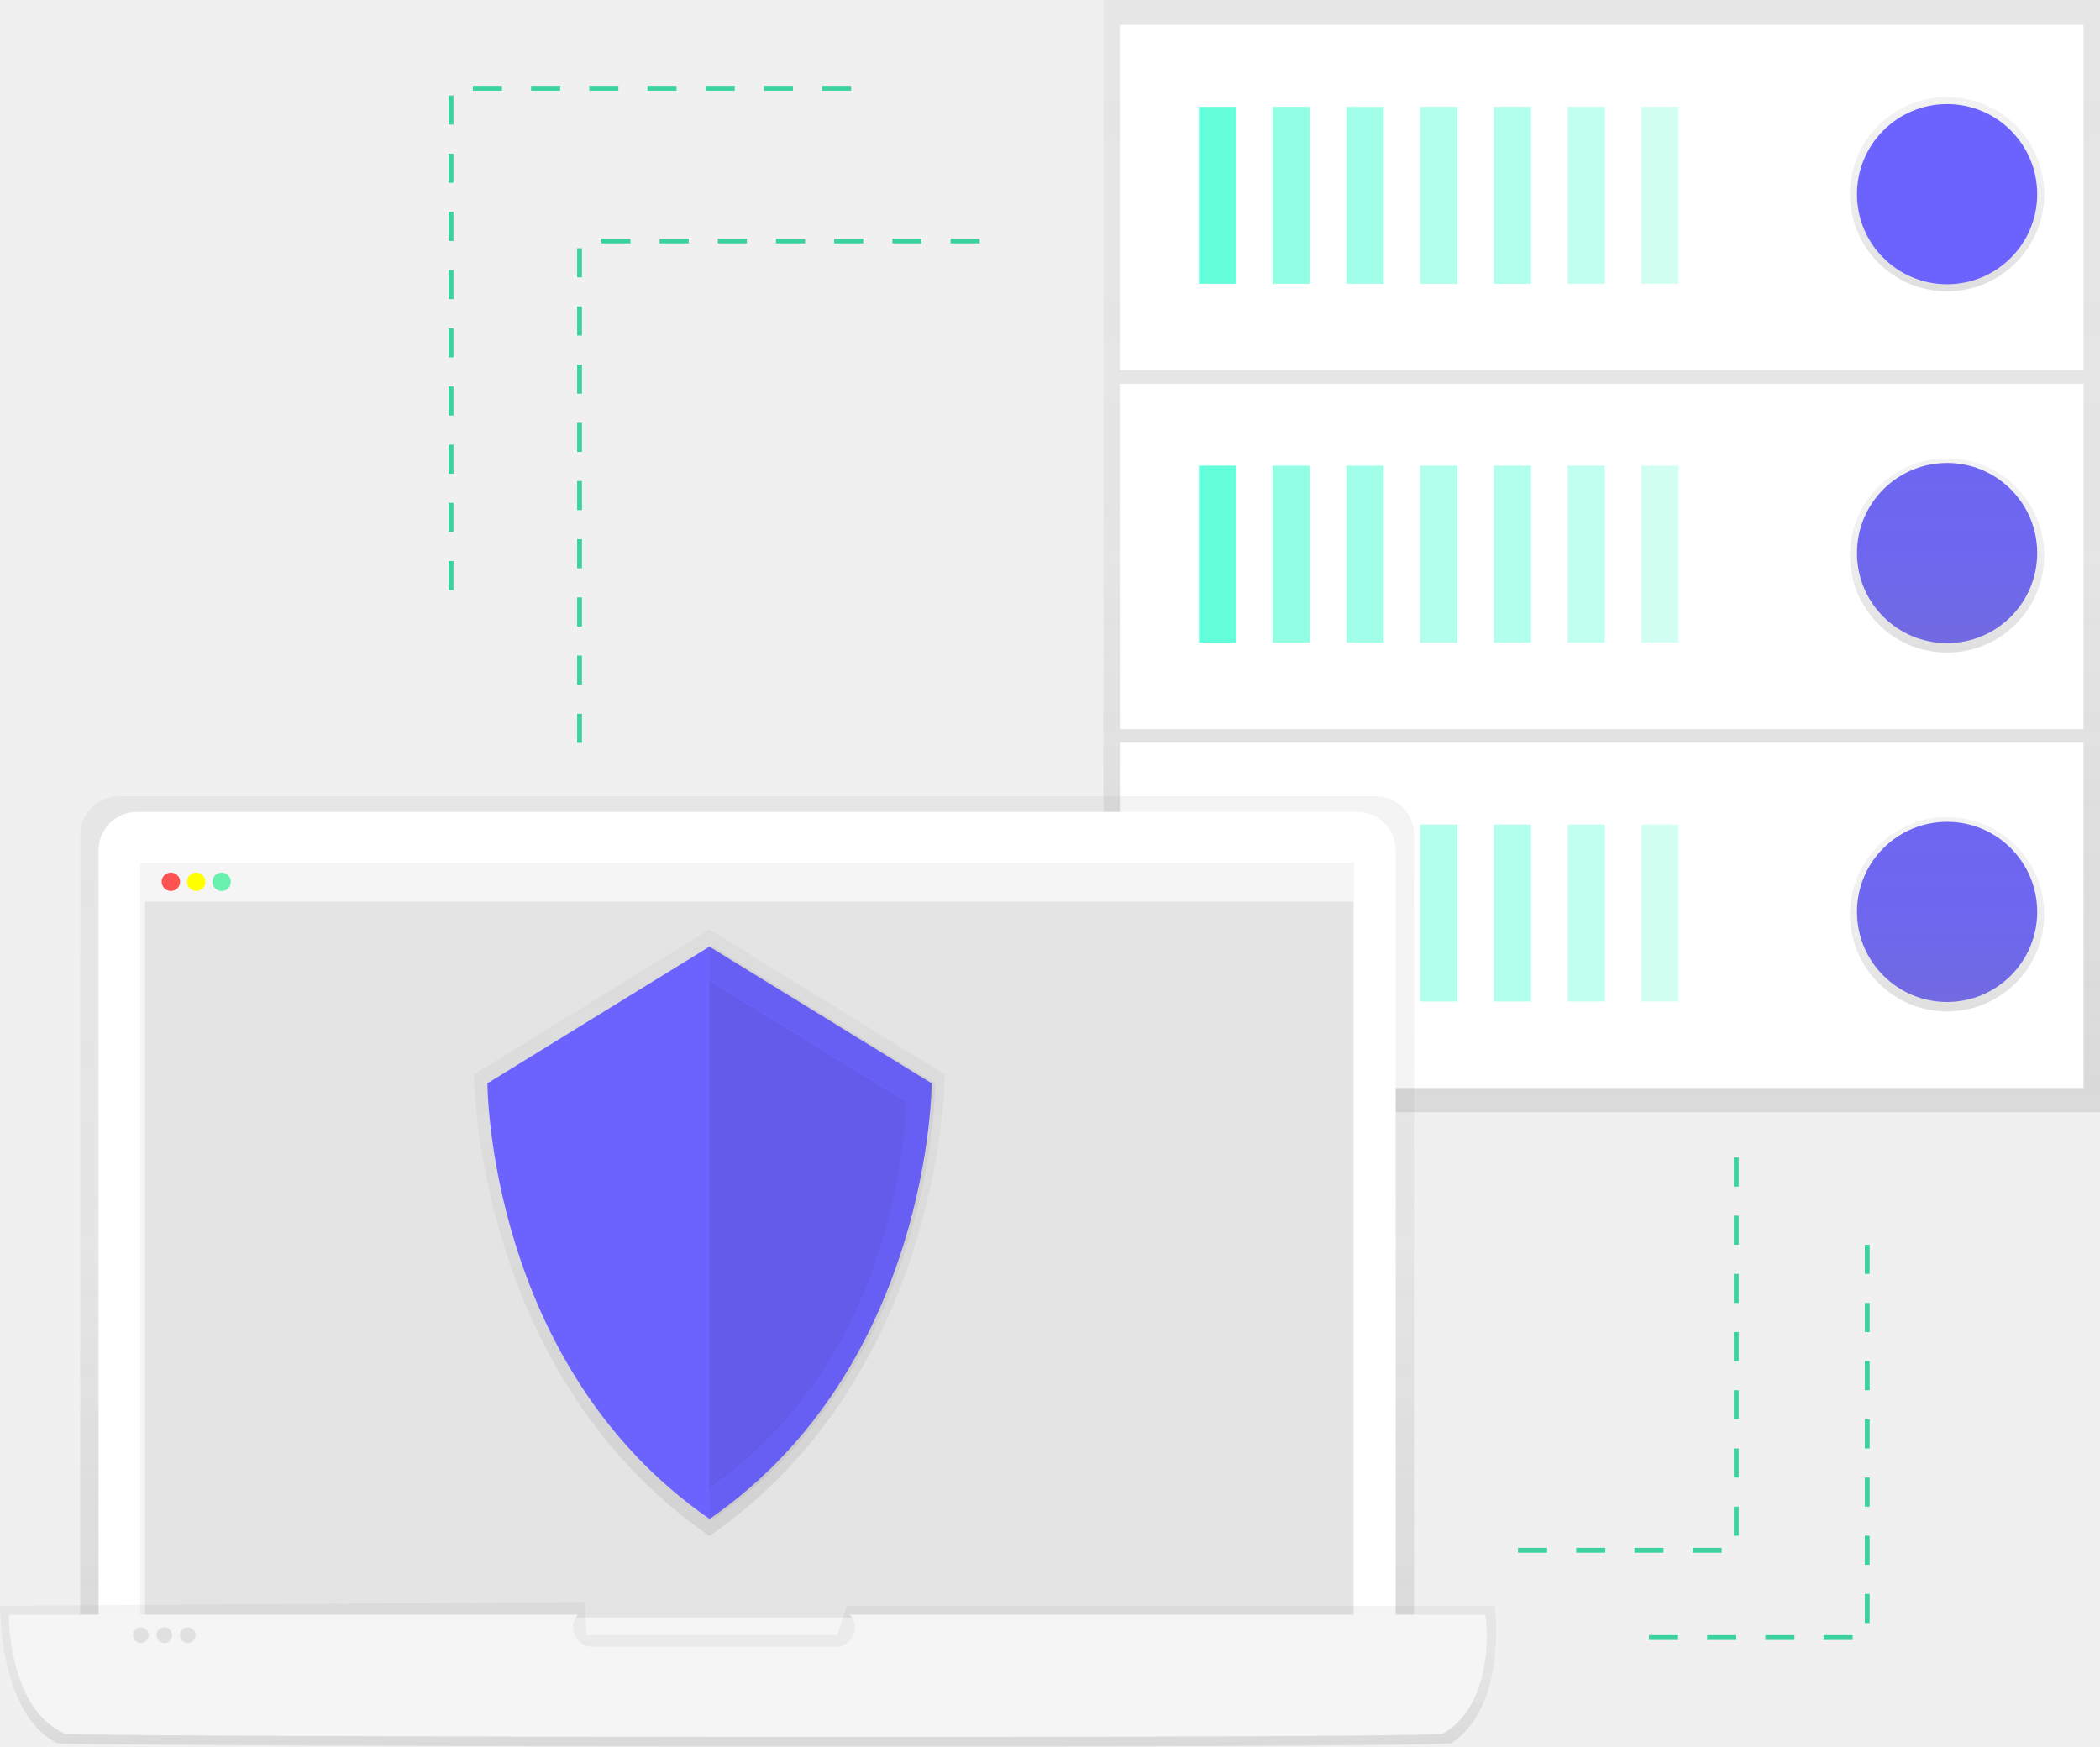
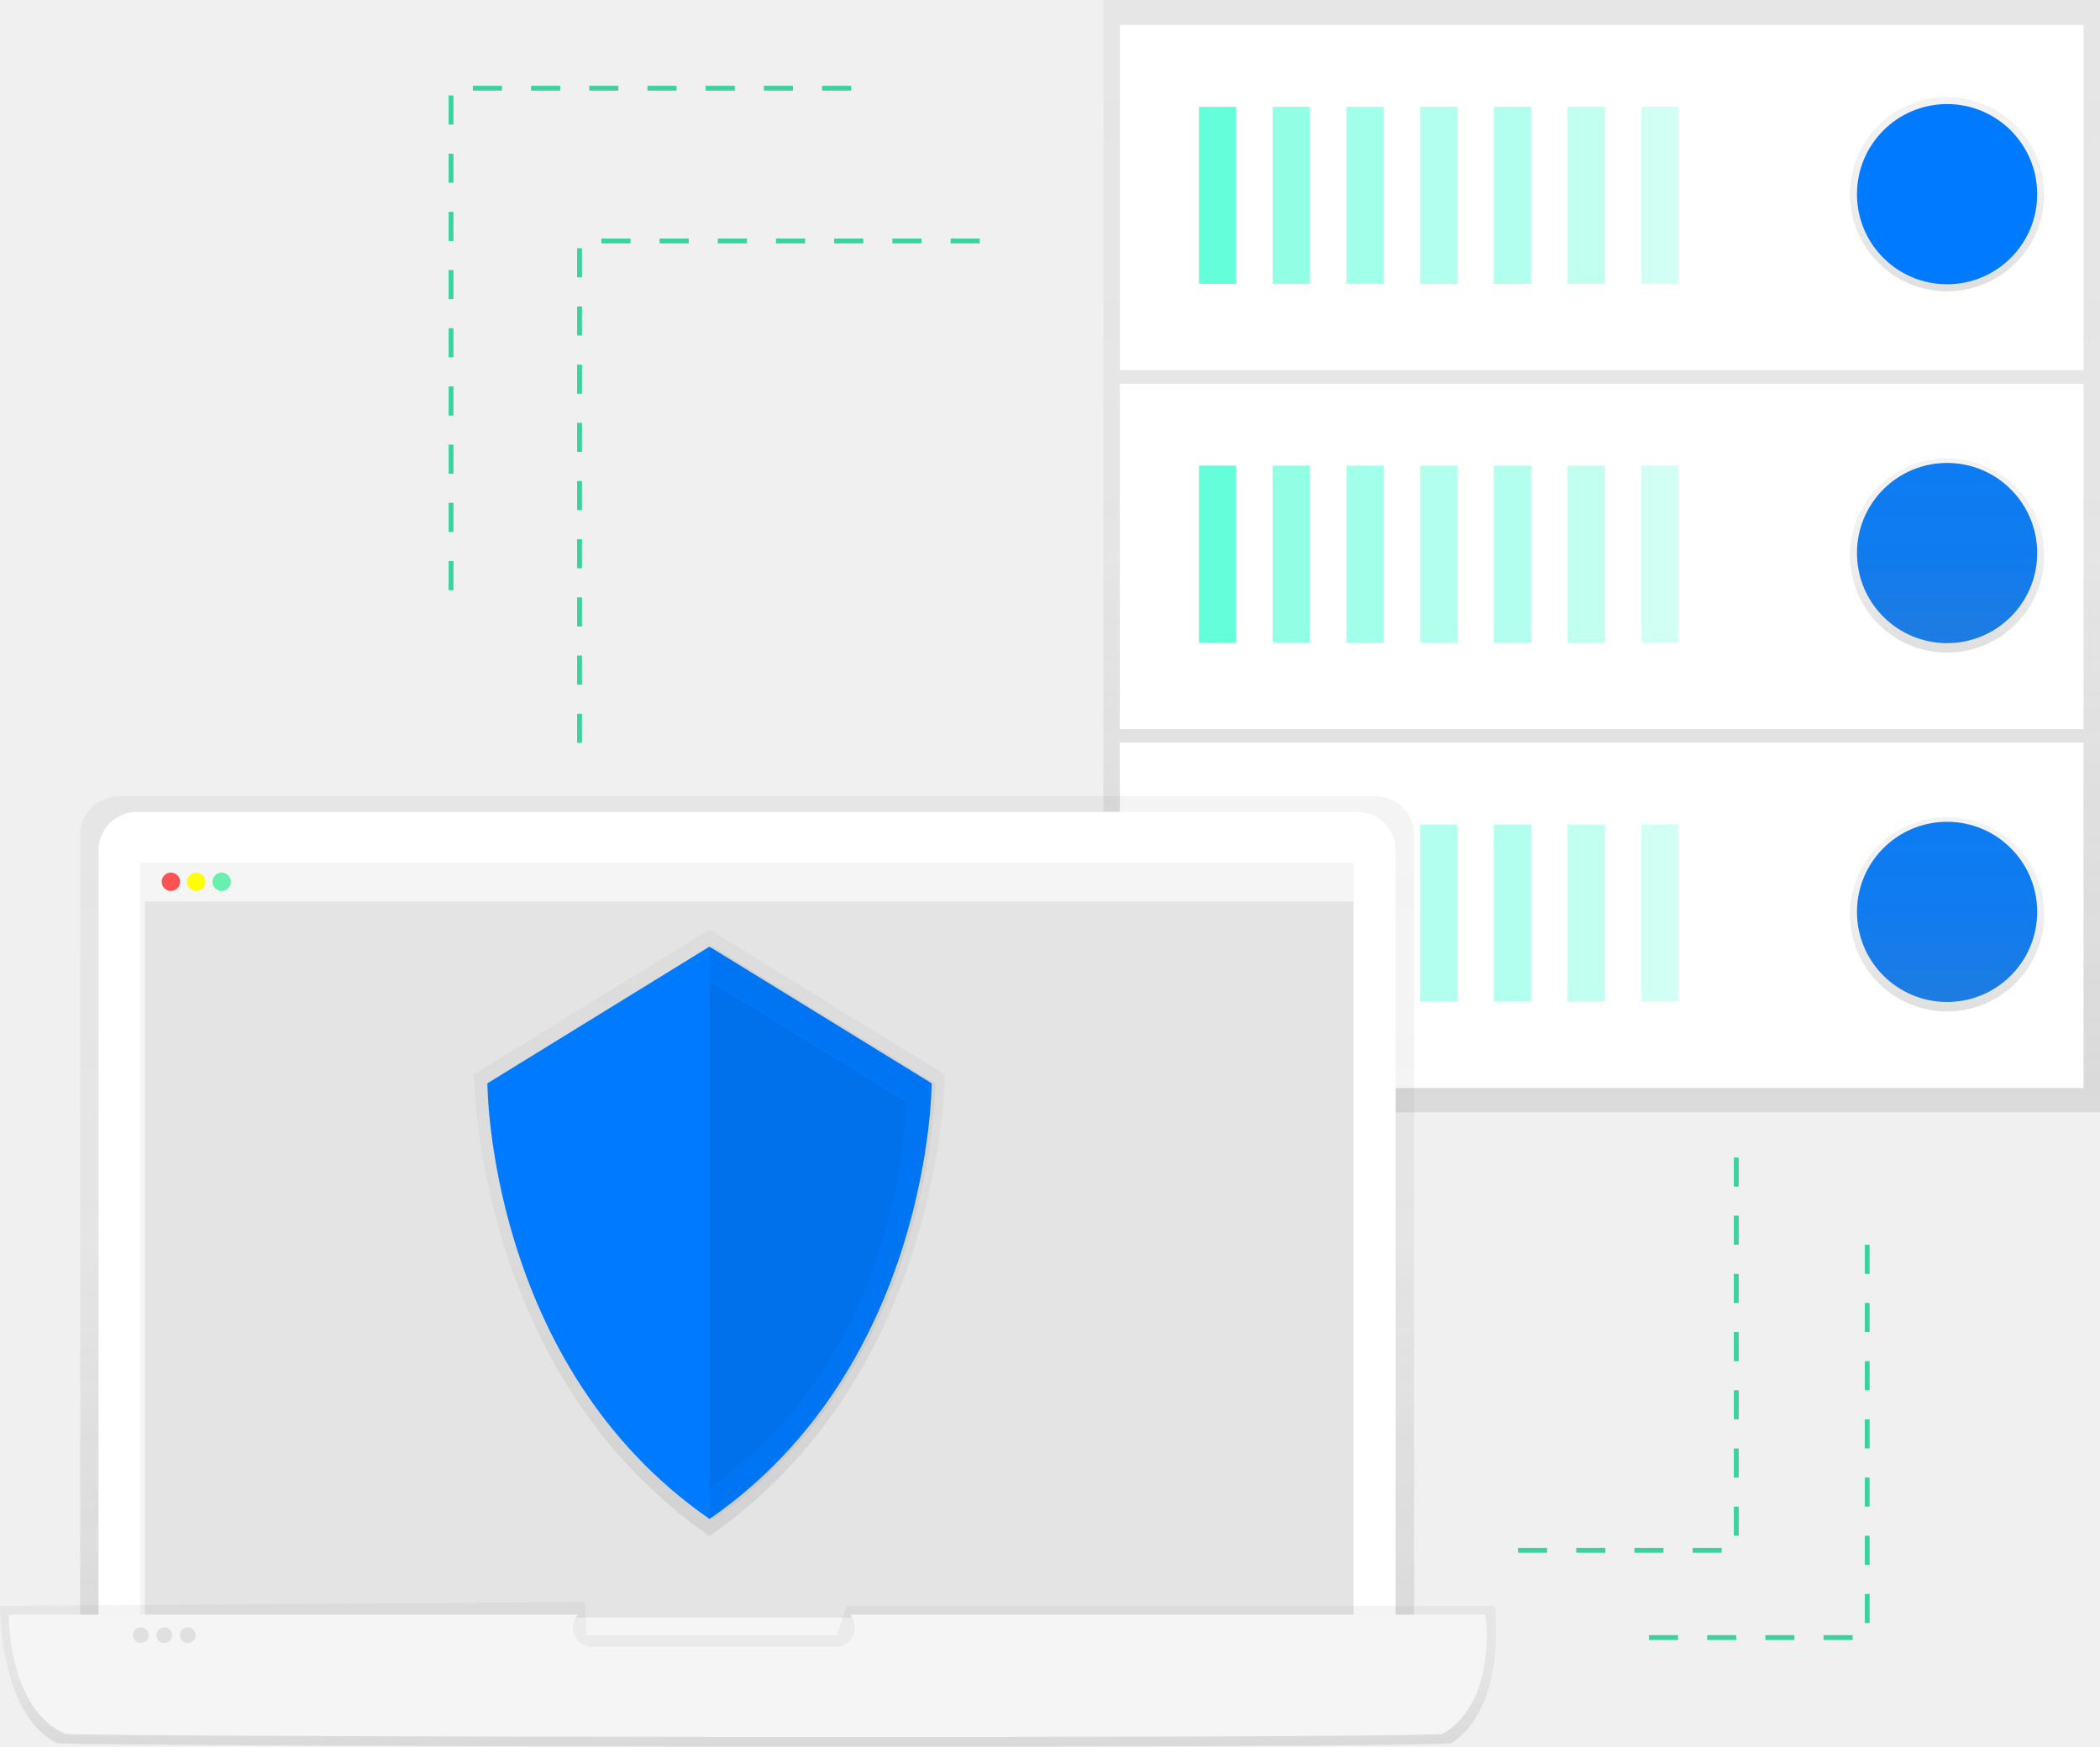
<svg xmlns="http://www.w3.org/2000/svg" xmlns:xlink="http://www.w3.org/1999/xlink" id="4687a0c2-bd42-4093-8bbc-92d10a889ded" data-name="Layer 1" width="866" height="720.37" viewBox="0 0 866 720.37">
  <defs>
    <linearGradient id="01871234-c547-4dad-9a9e-117fcc2bb7d8" x1="660.5" y1="458.72" x2="660.5" gradientUnits="userSpaceOnUse">
      <stop offset="0" stop-color="gray" stop-opacity="0.25" />
      <stop offset="0.54" stop-color="gray" stop-opacity="0.12" />
      <stop offset="1" stop-color="gray" stop-opacity="0.1" />
    </linearGradient>
    <linearGradient id="705039c9-bbaf-489f-8754-0d88ff1d230d" x1="802.94" y1="120.14" x2="802.94" y2="40.02" xlink:href="#01871234-c547-4dad-9a9e-117fcc2bb7d8" />
    <linearGradient id="f1b18cc7-88bb-4220-8574-cb67e65e6847" x1="802.94" y1="269.14" x2="802.94" y2="189.02" xlink:href="#01871234-c547-4dad-9a9e-117fcc2bb7d8" />
    <linearGradient id="729136a4-2a29-4999-b297-e6b2d53009e3" x1="802.94" y1="417.14" x2="802.94" y2="337.02" xlink:href="#01871234-c547-4dad-9a9e-117fcc2bb7d8" />
    <linearGradient id="7a22862c-2f66-4029-a70d-d91858435973" x1="475.1" y1="785.18" x2="475.1" y2="418.21" xlink:href="#01871234-c547-4dad-9a9e-117fcc2bb7d8" />
    <linearGradient id="668716b8-0ce2-4b29-be6e-2467fe221975" x1="475.5" y1="810.19" x2="475.5" y2="750.5" xlink:href="#01871234-c547-4dad-9a9e-117fcc2bb7d8" />
    <linearGradient id="032f3a0d-ef41-4ad6-8a52-90e2f3059f59" x1="459.55" y1="723.31" x2="459.55" y2="473.18" xlink:href="#01871234-c547-4dad-9a9e-117fcc2bb7d8" />
  </defs>
  <g opacity="0.8">
    <rect x="455" width="411" height="458.72" fill="url(#01871234-c547-4dad-9a9e-117fcc2bb7d8)" />
  </g>
  <rect x="461.79" y="306.27" width="397.41" height="142.46" fill="#fff" />
  <rect x="494.41" y="340.06" width="15.4" height="73" fill="#64ffda" />
  <g opacity="0.7">
    <rect x="524.81" y="340.06" width="15.4" height="73" fill="#64ffda" />
  </g>
  <g opacity="0.6">
    <rect x="555.22" y="340.06" width="15.4" height="73" fill="#64ffda" />
  </g>
  <g opacity="0.5">
    <rect x="585.62" y="340.06" width="15.4" height="73" fill="#64ffda" />
  </g>
  <g opacity="0.5">
    <rect x="616.02" y="340.06" width="15.4" height="73" fill="#64ffda" />
  </g>
  <g opacity="0.4">
    <rect x="646.42" y="340.06" width="15.4" height="73" fill="#64ffda" />
  </g>
  <g opacity="0.3">
    <rect x="676.83" y="340.06" width="15.4" height="73" fill="#64ffda" />
  </g>
-   <circle cx="802.94" cy="376.09" r="37.16" fill="#6c63ff" />
+   <circle cx="802.94" cy="376.09" r="37.16" fill="#007bff" />
  <rect x="461.79" y="158.26" width="397.41" height="142.46" fill="#fff" />
  <rect x="494.41" y="192.05" width="15.4" height="73" fill="#64ffda" />
  <g opacity="0.7">
    <rect x="524.81" y="192.05" width="15.4" height="73" fill="#64ffda" />
  </g>
  <g opacity="0.6">
    <rect x="555.22" y="192.05" width="15.4" height="73" fill="#64ffda" />
  </g>
  <g opacity="0.5">
    <rect x="585.62" y="192.05" width="15.4" height="73" fill="#64ffda" />
  </g>
  <g opacity="0.5">
    <rect x="616.02" y="192.05" width="15.4" height="73" fill="#64ffda" />
  </g>
  <g opacity="0.4">
    <rect x="646.42" y="192.05" width="15.4" height="73" fill="#64ffda" />
  </g>
  <g opacity="0.3">
    <rect x="676.83" y="192.05" width="15.4" height="73" fill="#64ffda" />
  </g>
-   <circle cx="802.94" cy="228.09" r="37.16" fill="#6c63ff" />
+   <circle cx="802.94" cy="228.09" r="37.16" fill="#007bff" />
  <rect x="461.79" y="10.25" width="397.41" height="142.46" fill="#fff" />
  <rect x="494.41" y="44.05" width="15.4" height="73" fill="#64ffda" />
  <g opacity="0.7">
    <rect x="524.81" y="44.05" width="15.4" height="73" fill="#64ffda" />
  </g>
  <g opacity="0.6">
    <rect x="555.22" y="44.05" width="15.4" height="73" fill="#64ffda" />
  </g>
  <g opacity="0.5">
    <rect x="585.62" y="44.05" width="15.4" height="73" fill="#64ffda" />
  </g>
  <g opacity="0.5">
    <rect x="616.02" y="44.05" width="15.4" height="73" fill="#64ffda" />
  </g>
  <g opacity="0.4">
    <rect x="646.42" y="44.05" width="15.4" height="73" fill="#64ffda" />
  </g>
  <g opacity="0.3">
    <rect x="676.83" y="44.05" width="15.4" height="73" fill="#64ffda" />
  </g>
  <circle cx="802.94" cy="80.08" r="40.06" fill="url(#705039c9-bbaf-489f-8754-0d88ff1d230d)" />
  <circle cx="802.94" cy="229.08" r="40.06" fill="url(#f1b18cc7-88bb-4220-8574-cb67e65e6847)" />
  <circle cx="802.94" cy="377.08" r="40.06" fill="url(#729136a4-2a29-4999-b297-e6b2d53009e3)" />
-   <circle cx="802.94" cy="80.08" r="37.16" fill="#6c63ff" />
+   <circle cx="802.94" cy="80.08" r="37.16" fill="#007bff" />
  <g opacity="0.8">
    <path d="M750.13,785.18H200.07V434a15.8,15.8,0,0,1,15.8-15.8H734.32a15.8,15.8,0,0,1,15.8,15.8Z" transform="translate(-167 -89.81)" fill="url(#7a22862c-2f66-4029-a70d-d91858435973)" />
  </g>
  <path d="M56.45,334.85h503.3a15.8,15.8,0,0,1,15.8,15.8V695.37a0,0,0,0,1,0,0H40.65a0,0,0,0,1,0,0V350.65A15.8,15.8,0,0,1,56.45,334.85Z" fill="#fff" />
  <rect x="57.87" y="355.82" width="500.46" height="328.25" fill="#f5f5f5" />
  <rect x="59.79" y="371.76" width="498.34" height="295.32" fill="#e0e0e0" opacity="0.8" />
  <rect x="59.79" y="356.07" width="498.34" height="15.69" fill="#f5f5f5" />
  <circle cx="70.47" cy="363.67" r="3.8" fill="#ff5252" />
  <circle cx="80.93" cy="363.67" r="3.8" fill="#ff0" />
  <circle cx="91.4" cy="363.67" r="3.8" fill="#69f0ae" />
  <text x="-167" y="-89.81" />
  <g opacity="0.8">
    <path d="M765.52,808.77c-30.62,2.32-556.46,1.39-574.84,0C166.59,797.16,167,752.12,167,752.12l241.15-1.61.81,13.71H512.2l4-12.1H783.48S788.79,793.45,765.52,808.77Z" transform="translate(-167 -89.81)" fill="url(#668716b8-0ce2-4b29-be6e-2467fe221975)" />
  </g>
  <path d="M779.56,755.75H517.5a8,8,0,0,1-6.11,13.31h-100a8,8,0,0,1-6.11-13.31H170.63s-.4,39.12,23.39,49.2c18.15,1.21,537.56,2,567.8,0C784.81,791.64,779.56,755.75,779.56,755.75Z" transform="translate(-167 -89.81)" fill="#f5f5f5" />
  <circle cx="58.07" cy="674.4" r="3.23" fill="#e0e0e0" />
  <circle cx="67.75" cy="674.4" r="3.23" fill="#e0e0e0" />
  <circle cx="77.43" cy="674.4" r="3.23" fill="#e0e0e0" />
  <g opacity="0.7">
    <path d="M459.55,473.18l-97.06,59.73s0,123.2,97.06,190.39c97.06-67.2,97.06-190.39,97.06-190.39Z" transform="translate(-167 -89.81)" fill="url(#032f3a0d-ef41-4ad6-8a52-90e2f3059f59)" />
  </g>
-   <path d="M459.55,480.23,368,536.6s0,116.26,91.6,179.67c91.6-63.41,91.6-179.67,91.6-179.67Z" transform="translate(-167 -89.81)" fill="#6c63ff" />
+   <path d="M459.55,480.23,368,536.6s0,116.26,91.6,179.67c91.6-63.41,91.6-179.67,91.6-179.67Z" transform="translate(-167 -89.81)" fill="#007bff" />
  <path d="M461.11,480.23l-1.57,1v234l1.57,1.1c91.6-63.41,91.6-179.67,91.6-179.67Z" transform="translate(-167 -89.81)" opacity="0.05" />
-   <path d="M459.55,493.85l-81,49.86s0,102.84,81,158.94c81-56.1,81-158.94,81-158.94Z" transform="translate(-167 -89.81)" fill="#6c63ff" />
+   <path d="M459.55,493.85l-81,49.86s0,102.84,81,158.94c81-56.1,81-158.94,81-158.94Z" transform="translate(-167 -89.81)" fill="#007bff" />
  <path d="M459.55,494.24V703c81-56.1,81-158.94,81-158.94Z" transform="translate(-167 -89.81)" opacity="0.08" />
  <polyline points="239 306.38 239 99.38 410 99.38" fill="none" stroke="#3ad29f" stroke-miterlimit="10" stroke-width="2" stroke-dasharray="12" />
  <polyline points="186 243.38 186 36.38 357 36.38" fill="none" stroke="#3ad29f" stroke-miterlimit="10" stroke-width="2" stroke-dasharray="12" />
  <polyline points="716 477.38 716 639.38 626 639.38" fill="none" stroke="#3ad29f" stroke-miterlimit="10" stroke-width="2" stroke-dasharray="12" />
  <polyline points="770 513.38 770 675.38 680 675.38" fill="none" stroke="#3ad29f" stroke-miterlimit="10" stroke-width="2" stroke-dasharray="12" />
</svg>
